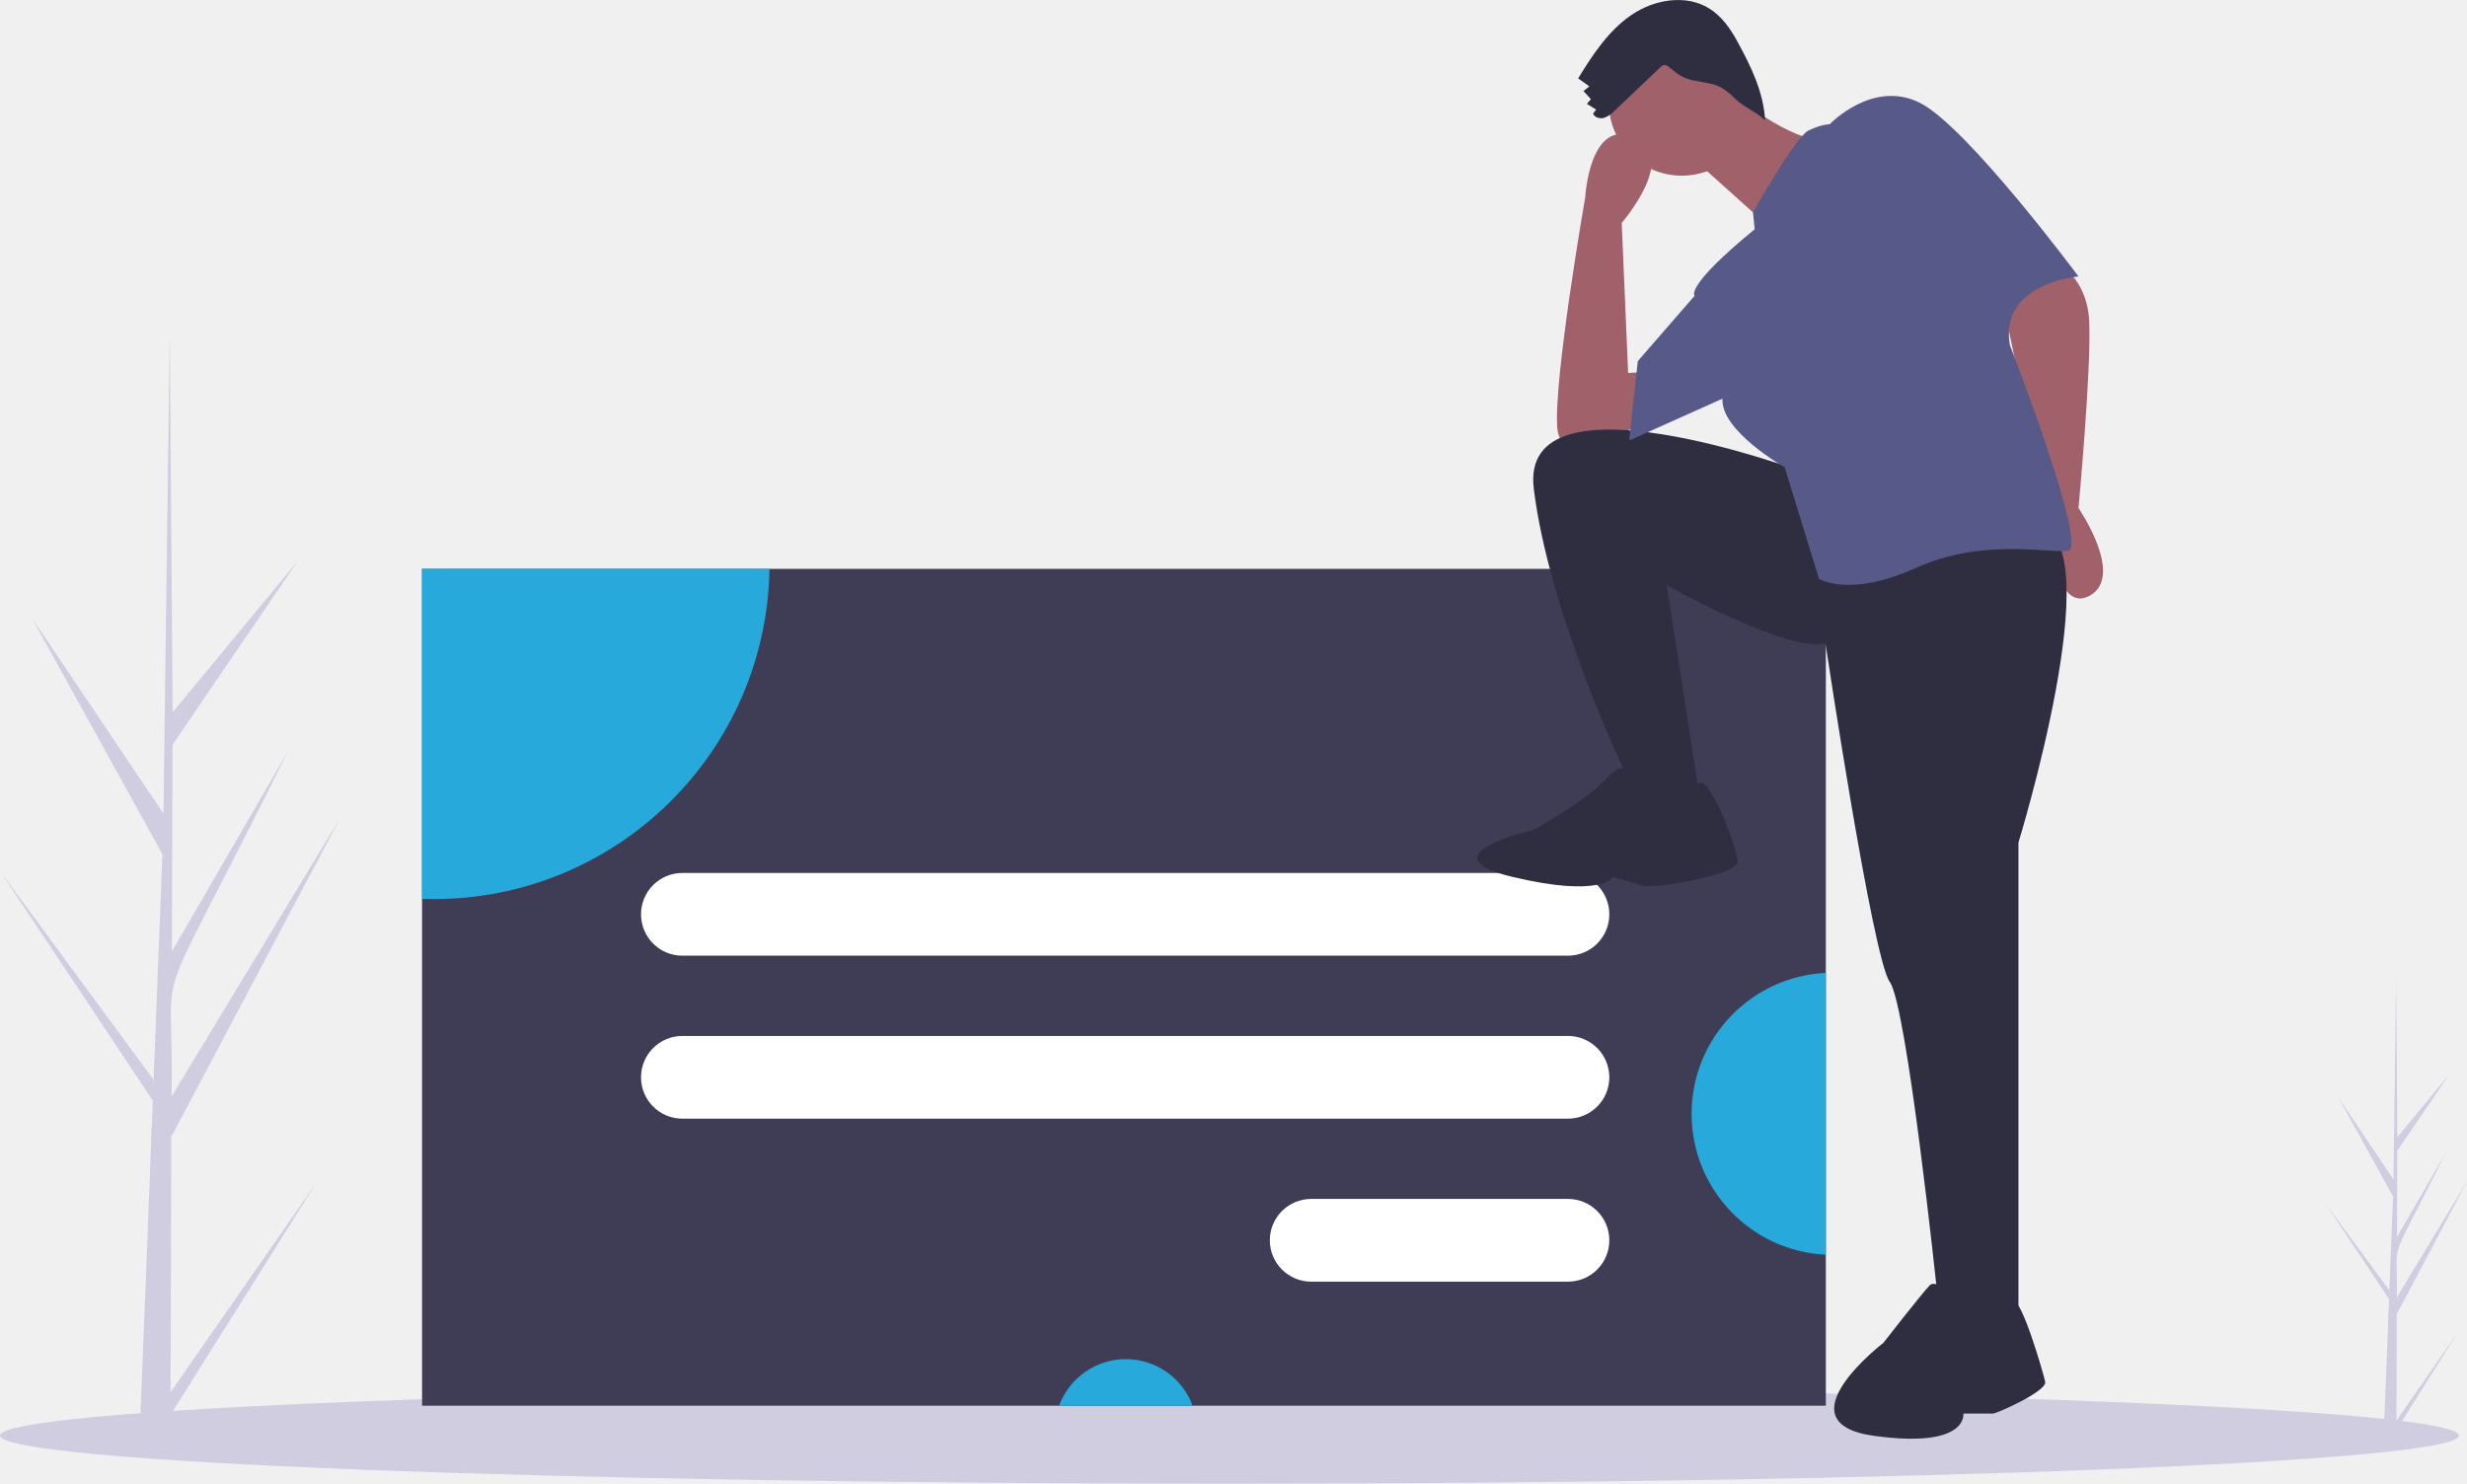
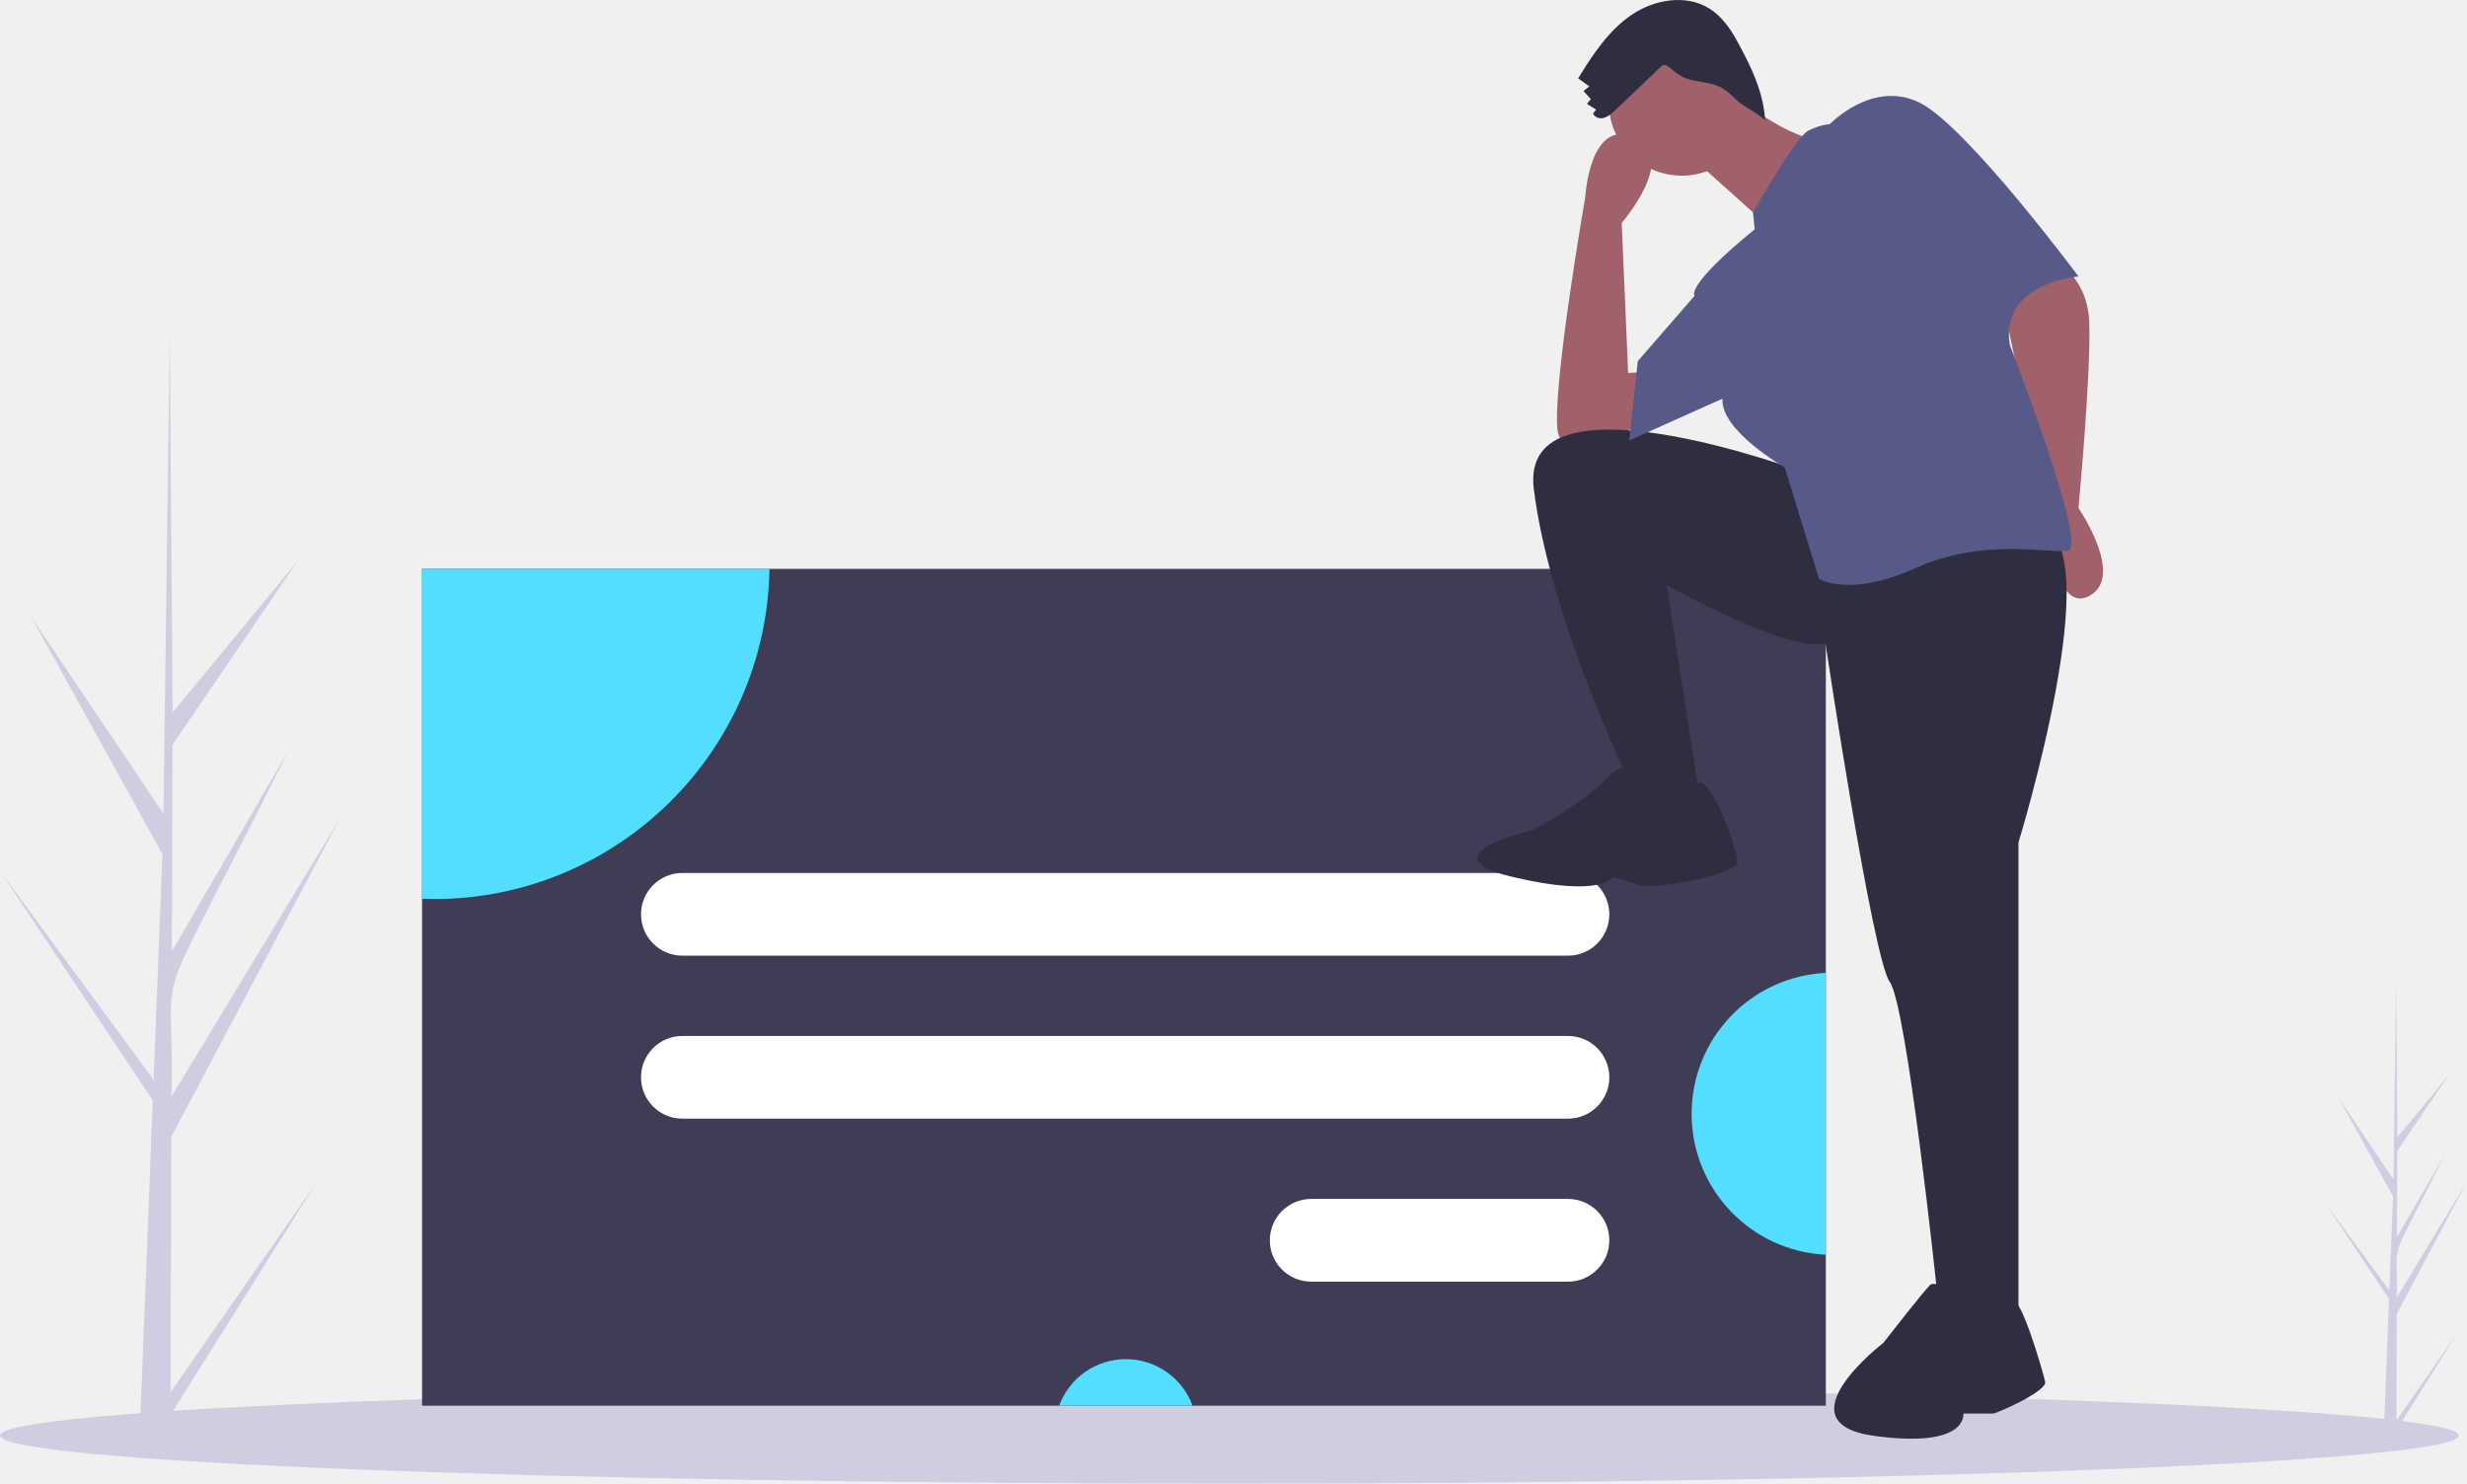
<svg xmlns="http://www.w3.org/2000/svg" id="b59c9f89-c93e-413f-a14b-776784e615e2" data-name="Layer 1" width="1075.516" height="646.899" viewBox="0 0 1075.516 646.899">
  <path d="M136.593,733.557l63.431-91.138L136.561,743.471l-.037,10.369q-6.785-.057-13.433-.441c-.02-2.354,5.371-131.899,5.142-134.243.313-.089.488-12.252.613-12.785L62.578,506.777,128.916,596.945l.198,2.666,3.935-100.648L76.086,395.895,133.5,481.278c.021-1.369,2.717-208.023,2.744-209.298.016.677,1.254,164.455,1.263,165.145l54.479-65.923-54.531,80.088-.279,90.079,50.556-87.108C124.639,581.295,138.602,536.842,136.99,604.702l73.436-121.291L136.927,622.176Z" transform="translate(-62.24207 -126.5504)" fill="#d0cde1" />
  <path d="M1106.99,745.93l26.433-37.98-26.447,42.111-.015,4.321q-2.828-.024-5.598-.184c-.008-.981,2.238-54.966,2.143-55.942.13-.037.204-5.106.255-5.328L1076.146,651.426l27.645,37.575.082,1.111,1.64-41.942-23.738-42.951,23.926,35.581c.009-.571,1.132-86.688,1.143-87.22.007.282.522,68.533.526,68.82l22.703-27.472L1107.349,628.303l-.116,37.538,21.068-36.3c-26.293,52.938-20.474,34.413-21.145,62.692l30.602-50.545-30.629,57.827Z" transform="translate(-62.24207 -126.5504)" fill="#d0cde1" />
  <ellipse cx="536" cy="625.899" rx="536" ry="21" fill="#d0cde1" />
  <rect x="184" y="248.031" width="612" height="364.87" fill="#3f3d56" />
-   <path d="M397.702,374.581a146.354,146.354,0,0,1-146.32,143.97c-1.72,0-3.43-.03-5.14-.09V374.581Z" transform="translate(-62.24207 -126.5504)" fill="#28a9dc" />
-   <path d="M582.179,739.451H523.972a31.008,31.008,0,0,1,58.207,0Z" transform="translate(-62.24207 -126.5504)" fill="#28a9dc" />
-   <path d="M858.242,550.721v122.9a61.523,61.523,0,0,1,0-122.9Z" transform="translate(-62.24207 -126.5504)" fill="#28a9dc" />
+   <path d="M397.702,374.581a146.354,146.354,0,0,1-146.32,143.97c-1.72,0-3.43-.03-5.14-.09V374.581Z" transform="translate(-62.24207 -126.5504)" fill="#53ddfe" />
+   <path d="M582.179,739.451H523.972a31.008,31.008,0,0,1,58.207,0Z" transform="translate(-62.24207 -126.5504)" fill="#53ddfe" />
+   <path d="M858.242,550.721v122.9a61.523,61.523,0,0,1,0-122.9Z" transform="translate(-62.24207 -126.5504)" fill="#53ddfe" />
  <rect x="279.459" y="380.615" width="422.142" height="36.062" rx="18.031" fill="#fff" />
  <rect x="279.459" y="451.679" width="422.142" height="36.062" rx="18.031" fill="#fff" />
  <rect x="553.597" y="522.743" width="148.004" height="36.062" rx="18.031" fill="#fff" />
  <path d="M955.294,238.67s16.829,6.545,17.764,28.048-4.675,81.339-4.675,81.339,20.568,29.918,4.675,38.332-17.764-33.657-17.764-33.657l-18.699-88.818S947.814,237.735,955.294,238.67Z" transform="translate(-62.24207 -126.5504)" fill="#a0616a" />
  <path d="M783.267,307.855s-40.202,26.178-42.072,5.61S753.349,212.492,753.349,212.492s1.87-34.592,21.503-26.178-5.61,37.397-5.61,37.397l2.805,65.445,18.699-.935Z" transform="translate(-62.24207 -126.5504)" fill="#a0616a" />
  <path d="M847.777,332.163s-123.411-45.812-116.866,7.479,38.332,120.606,38.332,120.606l11.219,17.764h23.373L788.876,381.714s53.291,29.918,69.185,25.243c0,0,20.568,137.435,28.048,147.719s20.568,134.63,20.568,134.63l12.154,14.959h23.373V493.906s40.202-130.89,9.349-137.435S847.777,332.163,847.777,332.163Z" transform="translate(-62.24207 -126.5504)" fill="#2f2e41" />
  <path d="M777.657,465.858s-5.61-10.284-14.959,0-31.788,22.438-31.788,22.438-48.616,11.219-9.349,20.568,43.942,0,43.942,0,6.545,1.87,12.154,3.74S819.729,507.93,819.729,502.32s-12.379-39.134-17.408-34.058S777.657,465.858,777.657,465.858Z" transform="translate(-62.24207 -126.5504)" fill="#2f2e41" />
  <path d="M920.623,695.011s-13.785-11.352-17.029-8.109-20.272,25.138-20.272,25.138-45.41,34.868-4.054,40.544,38.923-9.731,38.923-9.731h12.974c1.622,0,23.516-9.731,22.705-13.785s-10.542-37.116-13.785-34.776S920.623,695.011,920.623,695.011Z" transform="translate(-62.24207 -126.5504)" fill="#2f2e41" />
  <circle cx="733.179" cy="44.805" r="31.788" fill="#a0616a" />
  <path d="M817.859,167.615s24.308,20.568,41.137,20.568S834.688,226.516,834.688,226.516l-36.462-32.723Z" transform="translate(-62.24207 -126.5504)" fill="#a0616a" />
  <path d="M827.208,226.516l-.728-7.366s18.492-32.836,24.101-35.641,9.349-2.805,9.349-2.805,18.699-19.634,39.267-9.349,69.185,75.729,69.185,75.729-34.592,2.805-29.918,29.918c0,0,34.592,88.818,25.243,89.753s-37.397-5.61-66.38,7.479-42.072,4.675-42.072,4.675l-14.959-48.616s-28.048-15.894-27.113-29.918L772.515,318.607l3.74-34.592,24.776-28.515S796.356,251.759,827.208,226.516Z" transform="translate(-62.24207 -126.5504)" fill="#575a89" />
  <path d="M766.18,174.792a11.737,11.737,0,0,1-4.616,3.144c-1.811.511-4.092-.116-4.813-1.853l1.344-1.749-4.029-2.504,1.756-2.06-3.246-3.524,2.562-2.032-4.877-3.488c6.321-10.315,13.157-20.758,23.137-27.596s23.925-9.267,34.148-2.8c5.308,3.358,9.061,8.687,12.068,14.202,6.047,11.09,11.376,21.901,12.163,34.508-3.798-3.699-9.343-5.783-13.141-9.482a28.463,28.463,0,0,0-5.669-4.641c-3.973-2.24-8.726-2.438-13.173-3.449-3.74-.85-6.166-2.535-8.995-4.945-3.366-2.867-3.503-1.758-6.901,1.469Q775.044,166.397,766.18,174.792Z" transform="translate(-62.24207 -126.5504)" fill="#2f2e41" />
</svg>
